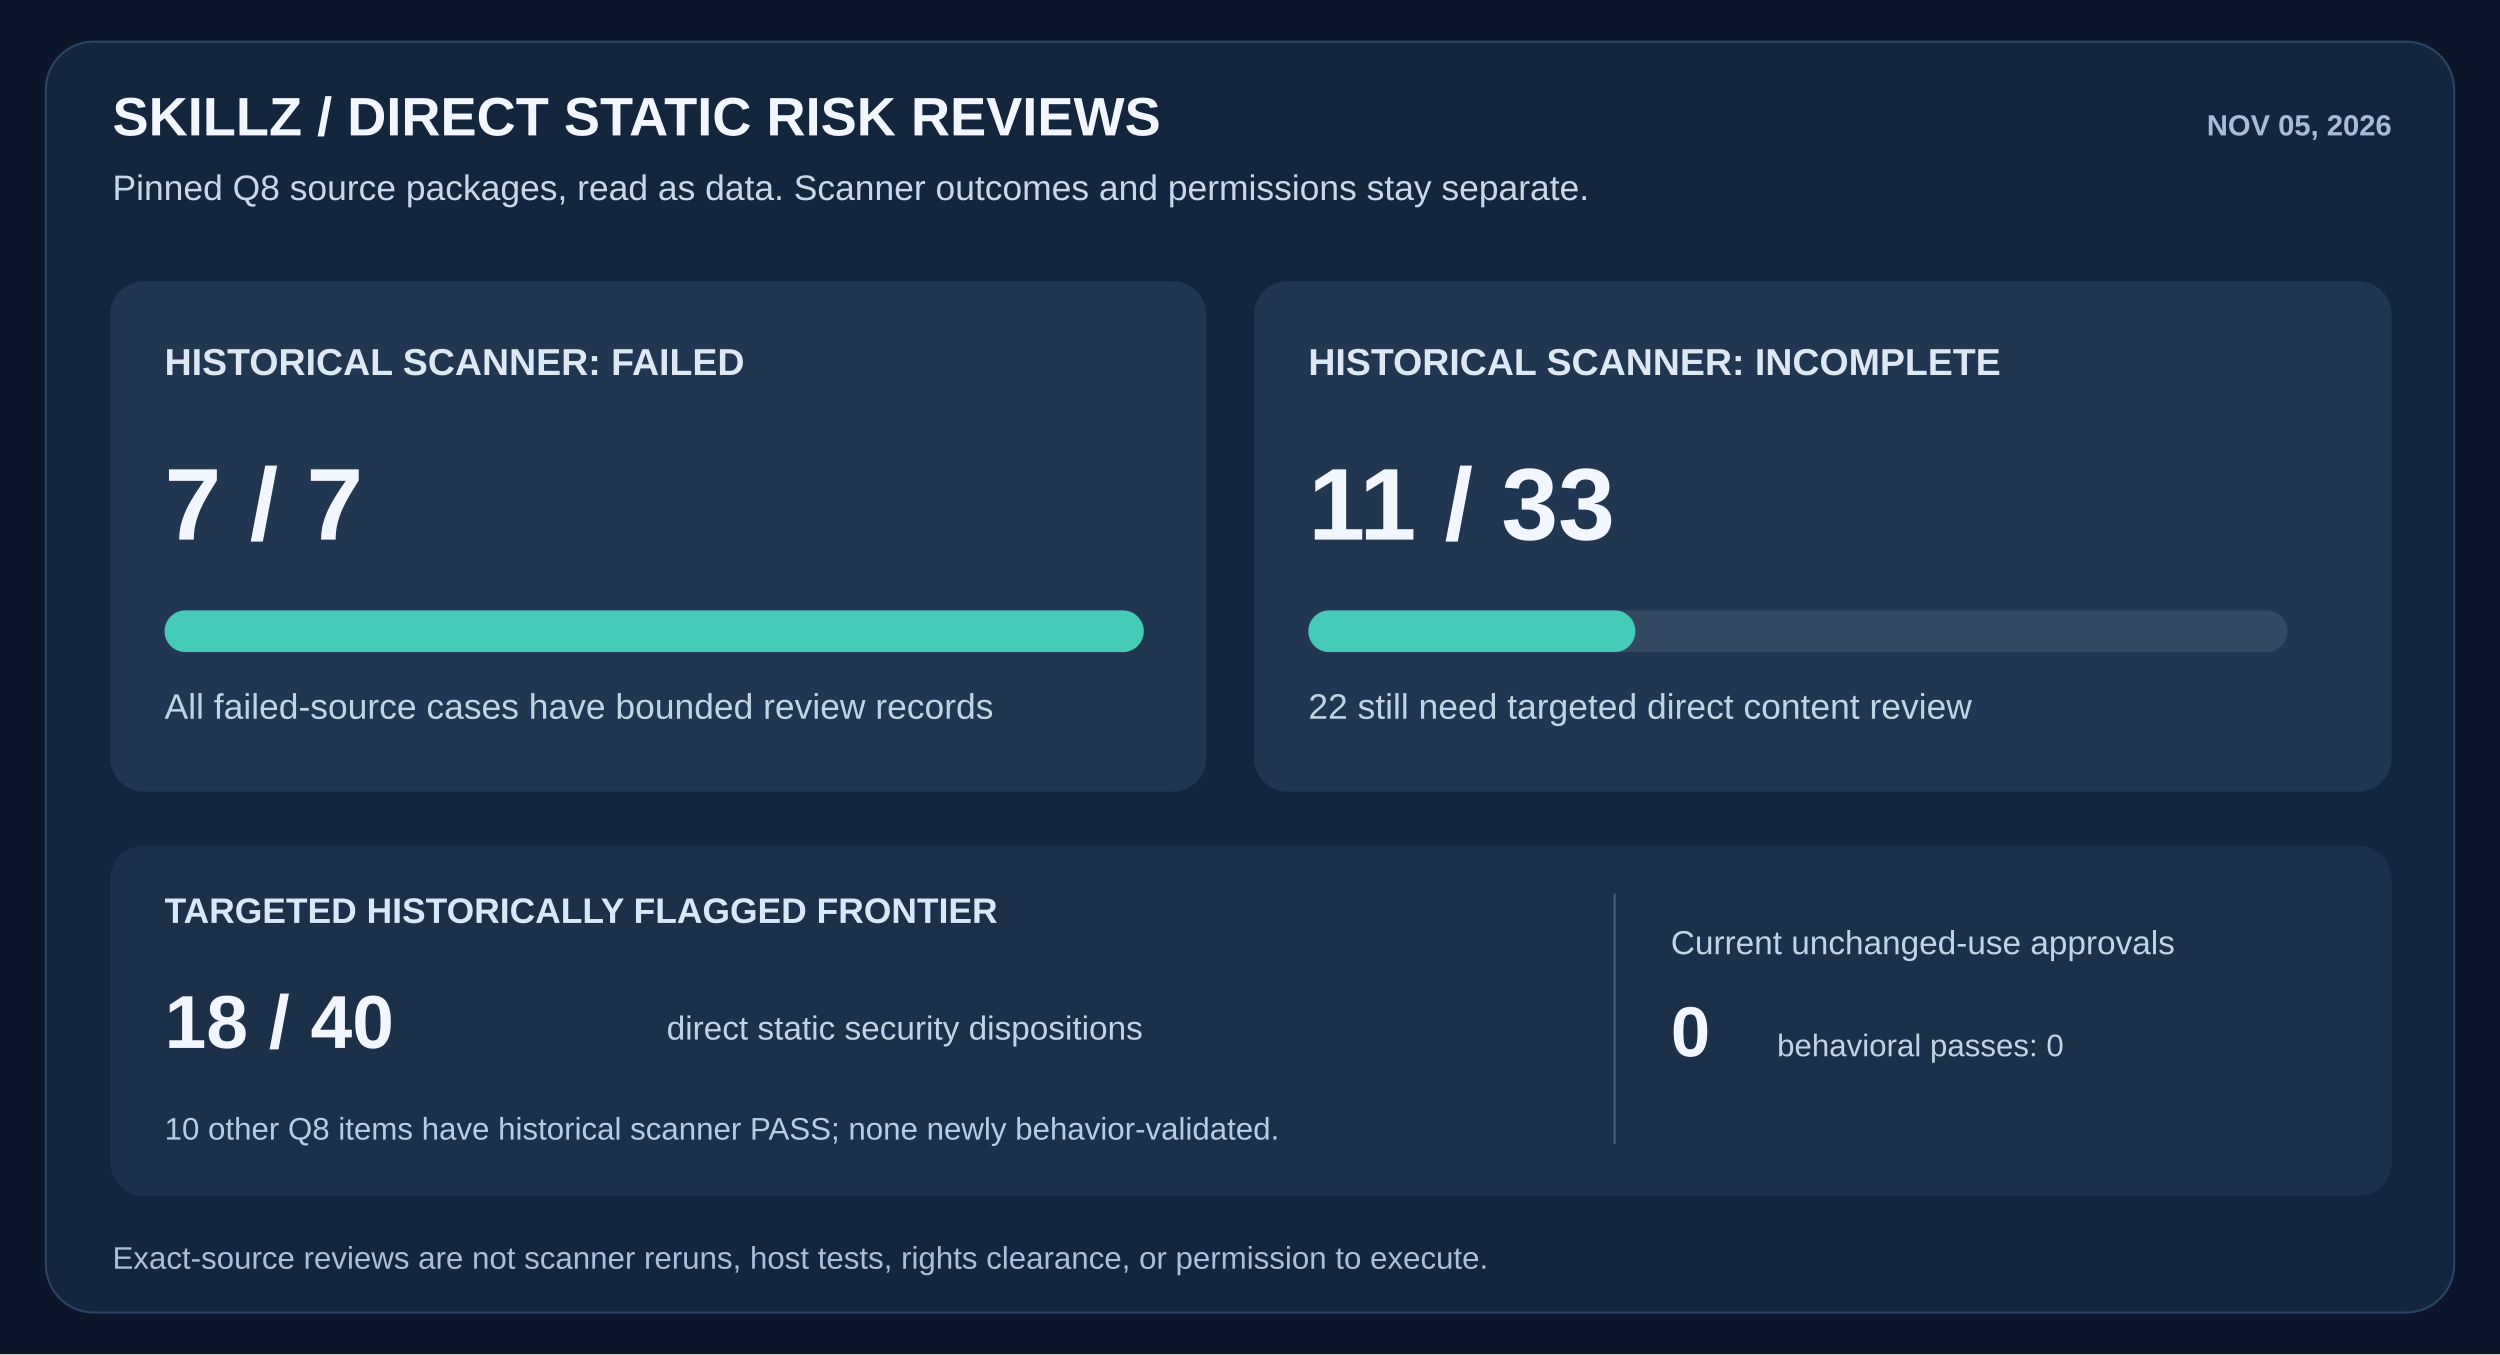
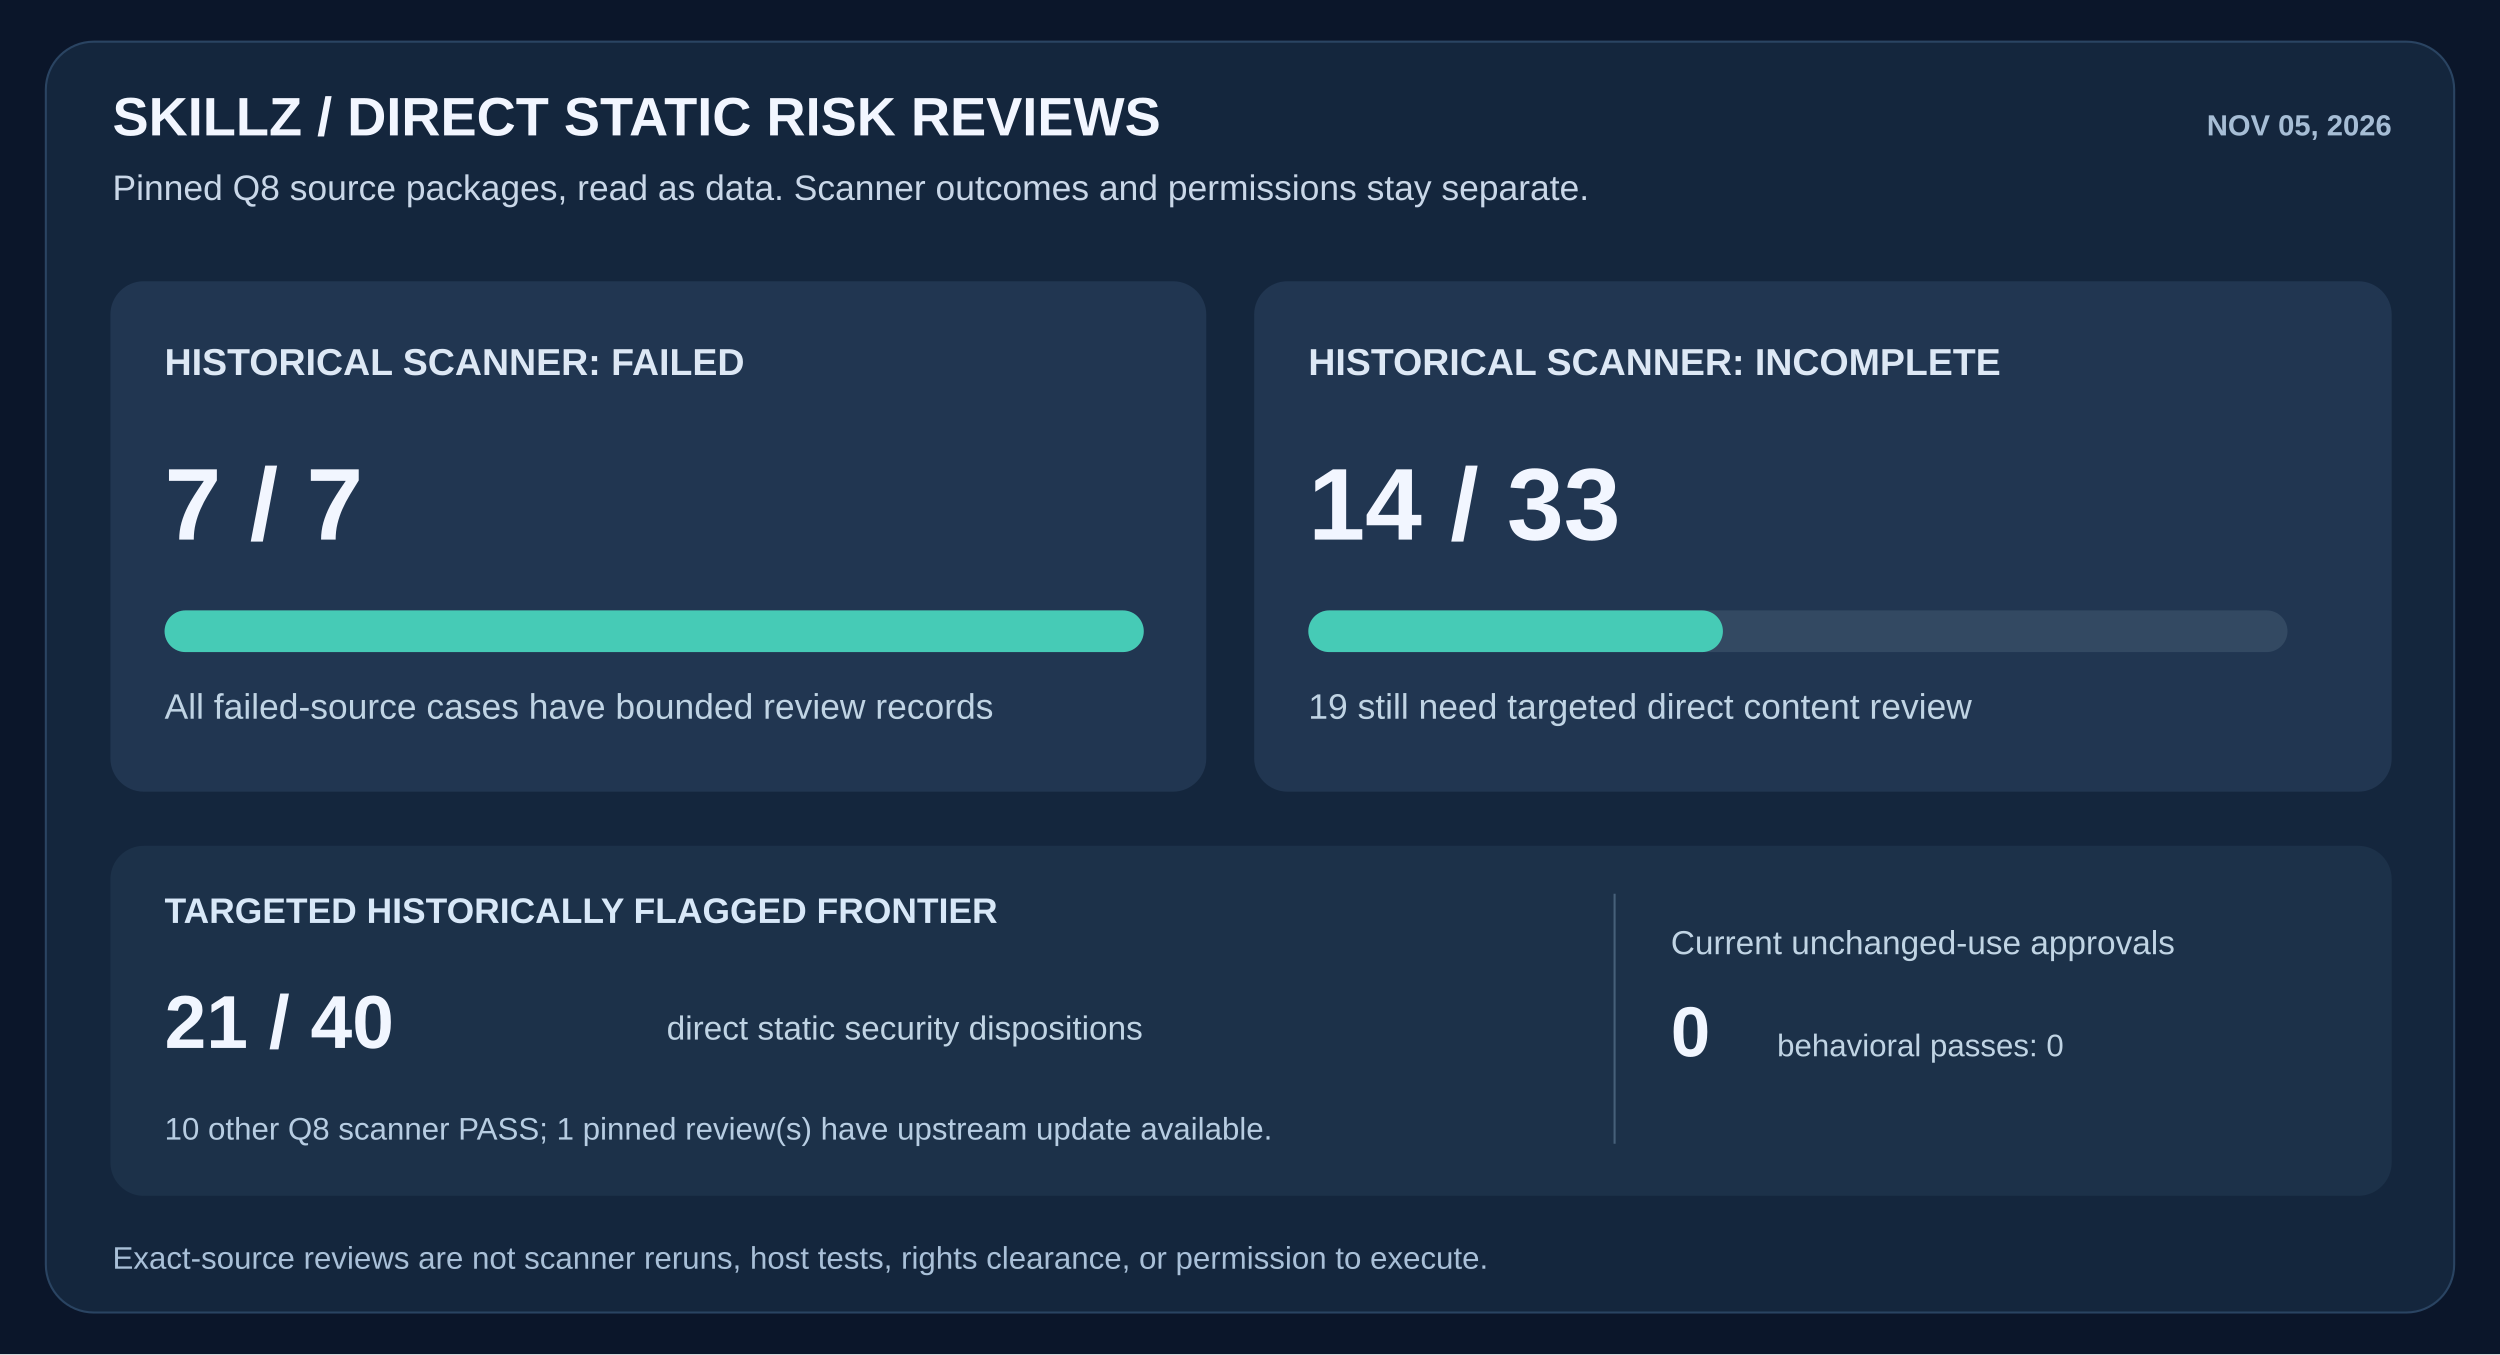
<svg xmlns="http://www.w3.org/2000/svg" width="1200" height="650" viewBox="0 0 1200 650" role="img" aria-labelledby="title desc">
  <rect width="1200" height="650" fill="#0b162a" />
  <rect x="22" y="20" width="1156" height="610" rx="23" fill="#14263d" stroke="#2a4462" />
  <text x="54" y="65" font-family="Arial,sans-serif" font-size="26" font-weight="700" fill="#f2f6ff">SKILLZ / DIRECT STATIC RISK REVIEWS</text>
  <text x="1148" y="65" font-family="Arial,sans-serif" text-anchor="end" font-size="14" font-weight="700" fill="#a6bdd5">NOV 05, 2026</text>
  <text x="54" y="96" font-family="Arial,sans-serif" font-size="17" fill="#c9d7e8">Pinned Q8 source packages, read as data. Scanner outcomes and permissions stay separate.</text>
  <rect x="53" y="135" width="526" height="245" rx="16" fill="#213651" />
  <rect x="602" y="135" width="546" height="245" rx="16" fill="#213651" />
  <text x="79" y="180" font-family="Arial,sans-serif" font-size="18" font-weight="700" fill="#dde8f5">HISTORICAL SCANNER: FAILED</text>
  <text x="628" y="180" font-family="Arial,sans-serif" font-size="18" font-weight="700" fill="#dde8f5">HISTORICAL SCANNER: INCOMPLETE</text>
  <text x="79" y="259" font-family="Arial,sans-serif" font-size="49" font-weight="800" fill="#f2f6ff">7 / 7</text>
-   <text x="628" y="259" font-family="Arial,sans-serif" font-size="49" font-weight="800" fill="#f2f6ff">11 / 33</text>
+   <text x="628" y="259" font-family="Arial,sans-serif" font-size="49" font-weight="800" fill="#f2f6ff">14 / 33</text>
  <rect x="79" y="293" width="470" height="20" rx="10" fill="#334962" />
  <rect x="79" y="293" width="470" height="20" rx="10" fill="#46cbb6" />
  <rect x="628" y="293" width="470" height="20" rx="10" fill="#334962" />
-   <rect x="628" y="293" width="157" height="20" rx="10" fill="#46cbb6" />
+   <rect x="628" y="293" width="199" height="20" rx="10" fill="#46cbb6" />
  <text x="79" y="345" font-family="Arial,sans-serif" font-size="17" fill="#c0d4e4">All failed-source cases have bounded review records</text>
-   <text x="628" y="345" font-family="Arial,sans-serif" font-size="17" fill="#c0d4e4">22 still need targeted direct content review</text>
+   <text x="628" y="345" font-family="Arial,sans-serif" font-size="17" fill="#c0d4e4">19 still need targeted direct content review</text>
  <rect x="53" y="406" width="1095" height="168" rx="16" fill="#1c3149" />
  <text x="79" y="443" font-family="Arial,sans-serif" font-size="17" font-weight="700" fill="#d8e8f8">TARGETED HISTORICALLY FLAGGED FRONTIER</text>
-   <text x="79" y="503" font-family="Arial,sans-serif" font-size="36" font-weight="750" fill="#f1f6ff">18 / 40</text>
+   <text x="79" y="503" font-family="Arial,sans-serif" font-size="36" font-weight="750" fill="#f1f6ff">21 / 40</text>
  <text x="320" y="499" font-family="Arial,sans-serif" font-size="16" fill="#c0d4e4">direct static security dispositions</text>
-   <text x="79" y="547" font-family="Arial,sans-serif" font-size="15" fill="#b7cde2">10 other Q8 items have historical scanner PASS; none newly behavior-validated.</text>
+   <text x="79" y="547" font-family="Arial,sans-serif" font-size="15" fill="#b7cde2">10 other Q8 scanner PASS; 1 pinned review(s) have upstream update available.</text>
  <line x1="775" y1="429" x2="775" y2="549" stroke="#466079" stroke-width="1" />
  <text x="802" y="458" font-family="Arial,sans-serif" font-size="16" fill="#c0d4e4">Current unchanged-use approvals</text>
  <text x="802" y="507" font-family="Arial,sans-serif" font-size="34" font-weight="800" fill="#f1f6ff">0</text>
  <text x="853" y="507" font-family="Arial,sans-serif" font-size="15" fill="#c0d4e4">behavioral passes: 0</text>
  <text x="54" y="609" font-family="Arial,sans-serif" font-size="15" fill="#a9c0d8">Exact-source reviews are not scanner reruns, host tests, rights clearance, or permission to execute.</text>
</svg>
